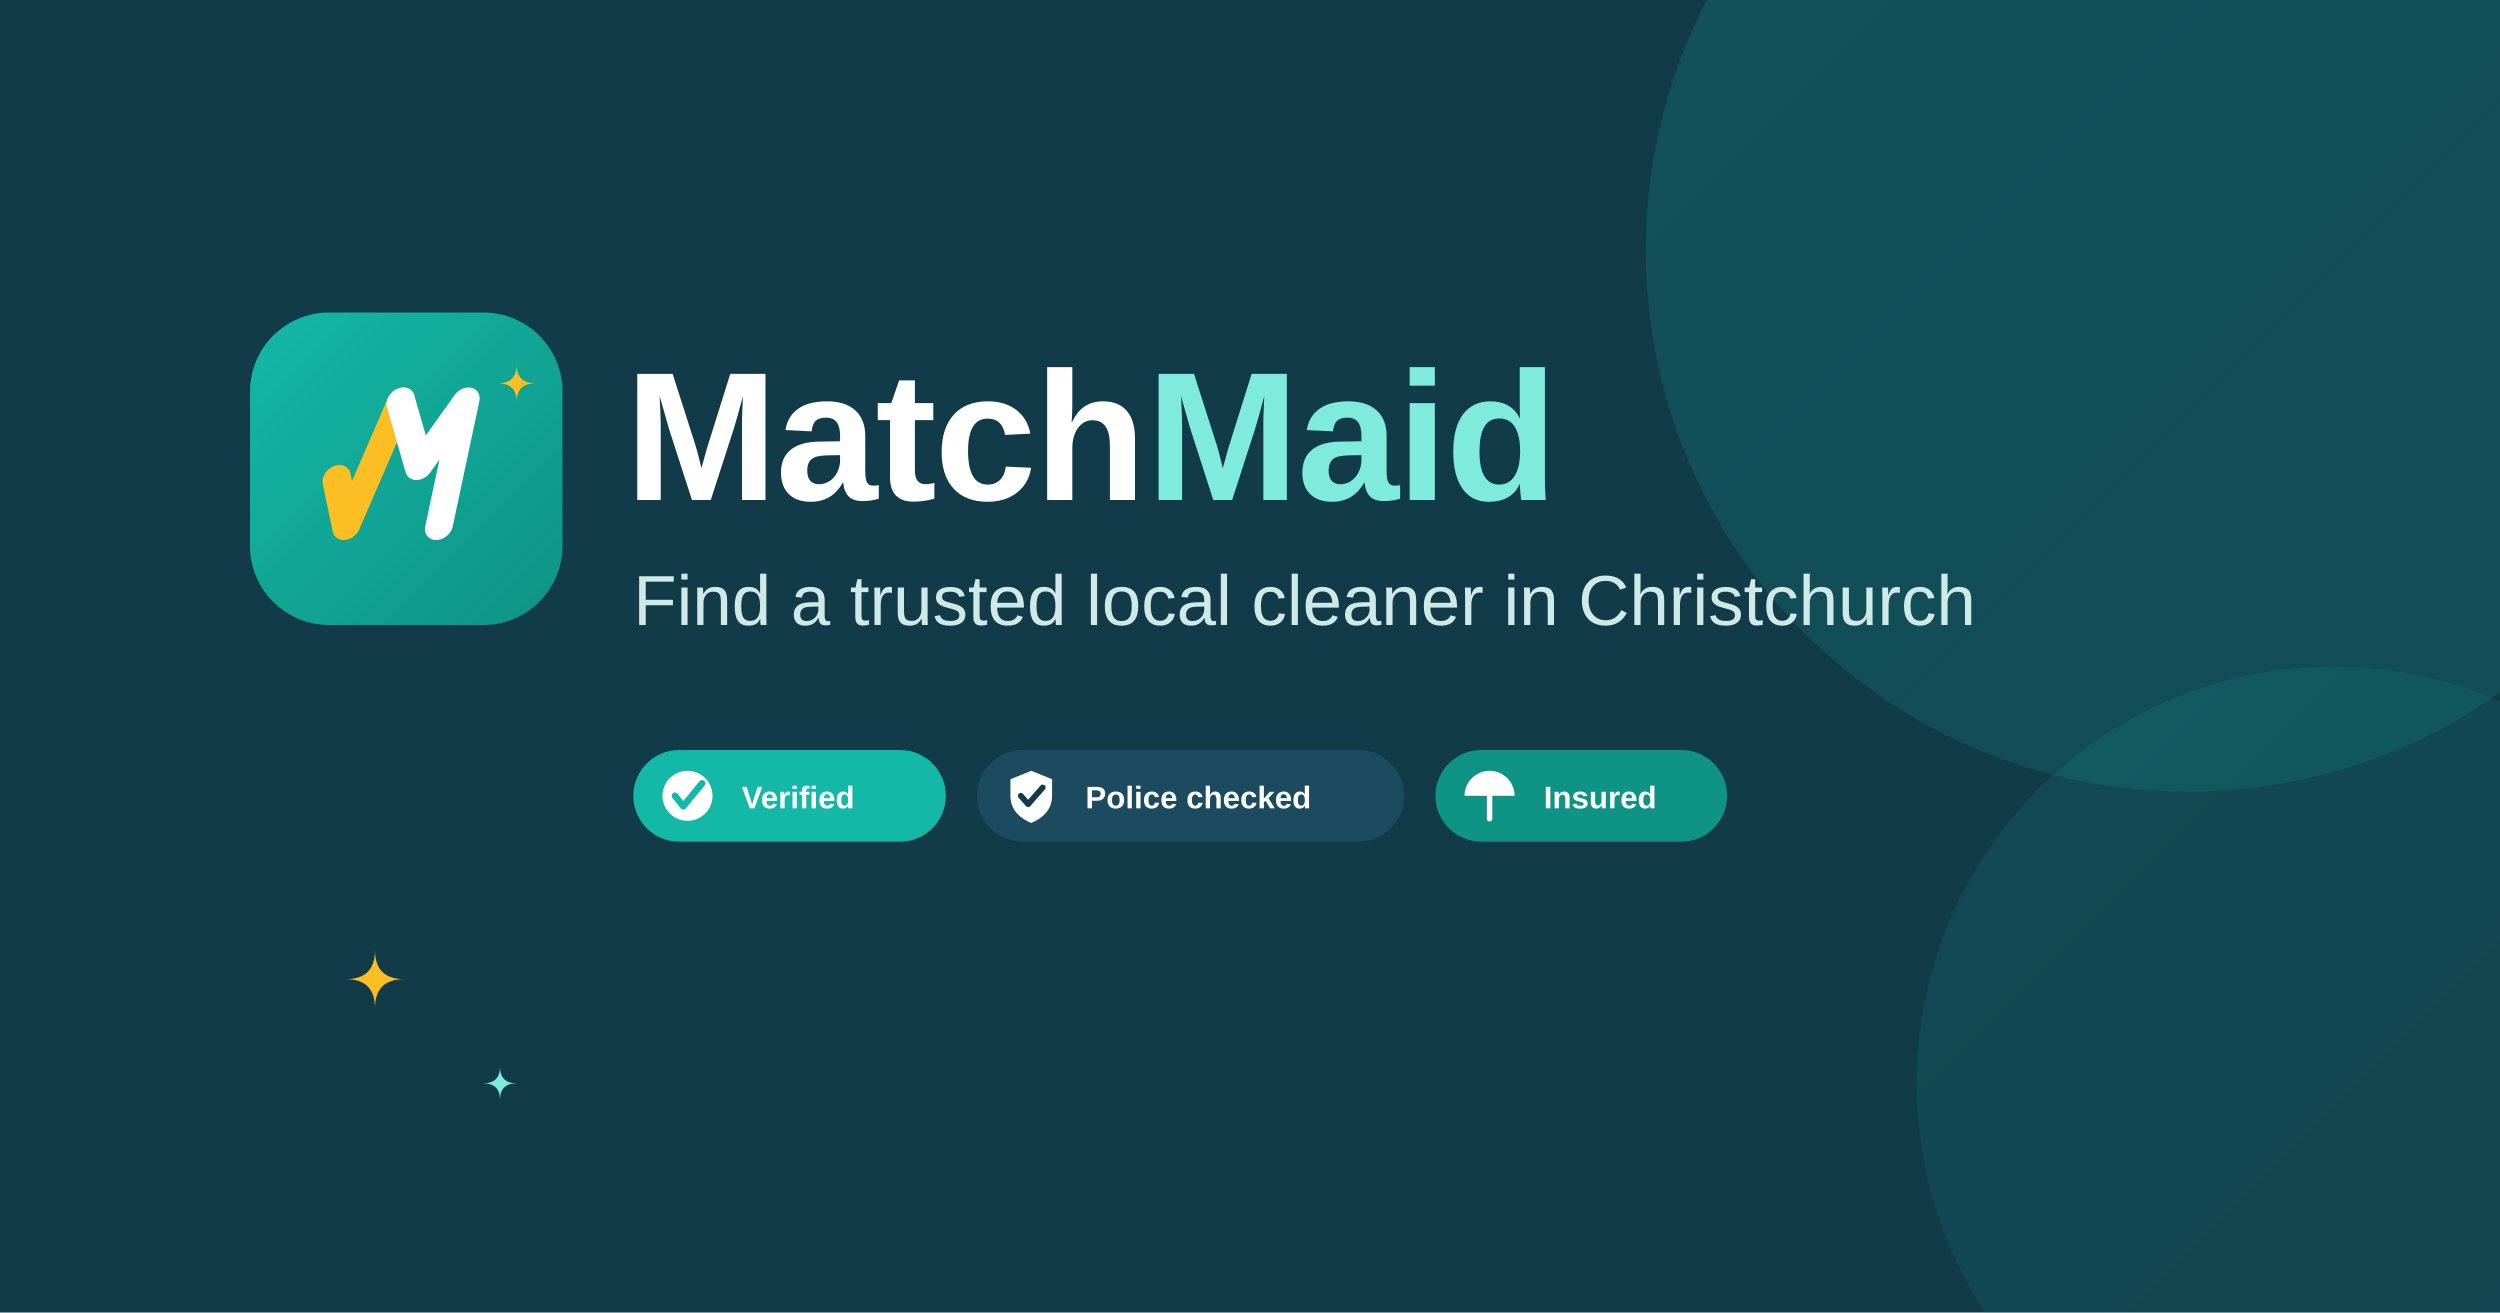
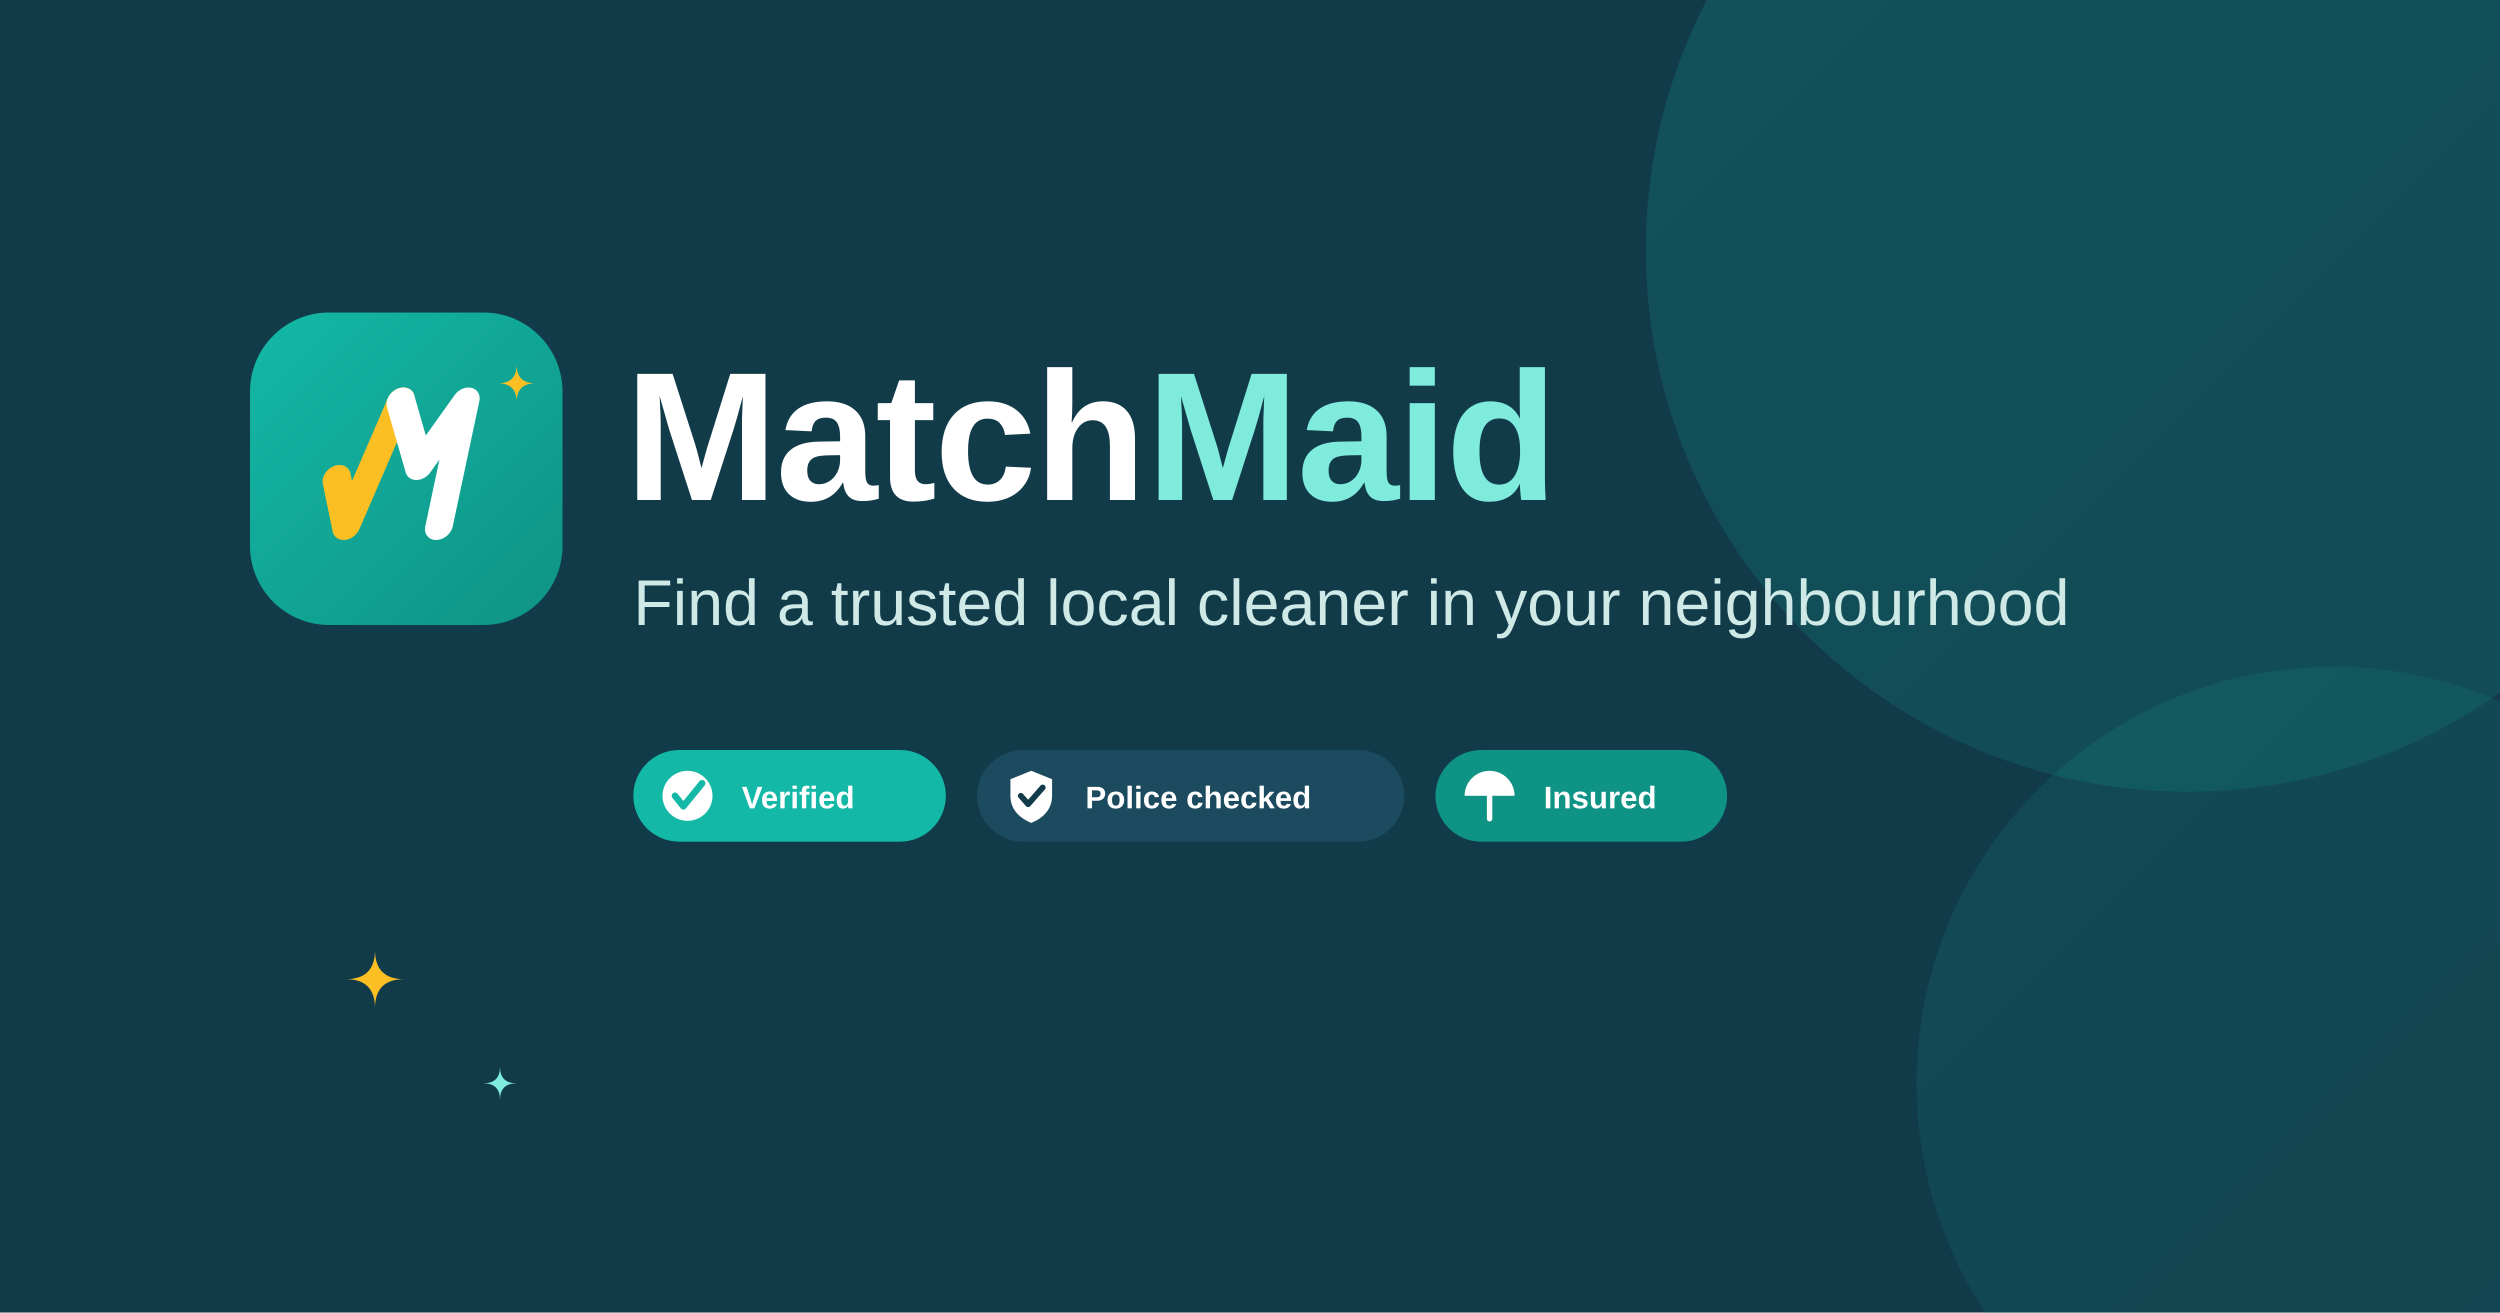
<svg xmlns="http://www.w3.org/2000/svg" viewBox="0 0 1200 630">
  <defs>
    <linearGradient id="og1" x1="0" y1="0" x2="1" y2="1">
      <stop offset="0" stop-color="#14B8A6" />
      <stop offset="1" stop-color="#0E9384" />
    </linearGradient>
  </defs>
  <rect width="1200" height="630" fill="#123B4A" />
  <circle cx="1050" cy="120" r="260" fill="url(#og1)" opacity="0.18" />
  <circle cx="1120" cy="520" r="200" fill="url(#og1)" opacity="0.12" />
  <g transform="translate(120,150)">
    <rect width="150" height="150" rx="38" fill="url(#og1)" />
    <g transform="translate(15,15)">
      <g transform="translate(60.0,60.0) skewX(-12) translate(-60.0,-60.0)">
        <path d="M 27.6 64.8 L 37.2 87.6 L 50.4 27.6" fill="none" stroke="#FBBF24" stroke-width="13.2" stroke-linecap="round" stroke-linejoin="round" />
        <path d="M 50.4 27.6 L 66.0 58.8 L 81.6 27.6 L 81.6 87.6" fill="none" stroke="#fff" stroke-width="13.2" stroke-linecap="round" stroke-linejoin="round" />
      </g>
    </g>
    <path d="M 128 25 Q 128 34 137 34 Q 128 34 128 43 Q 128 34 119 34 Q 128 34 128 25 Z" fill="#FBBF24" opacity="1" />
  </g>
  <text x="300" y="240" font-family="'Poppins','Segoe UI',system-ui,Arial,sans-serif" font-size="88" font-weight="700" letter-spacing="-1" fill="#fff">Match<tspan fill="#7FEBDD"> Maid</tspan>
  </text>
-   <text x="304" y="300" font-family="'Poppins','Segoe UI',system-ui,Arial,sans-serif" font-size="34" fill="#CFE9E6">Find a trusted local cleaner in Christchurch</text>
+   <text x="304" y="300" font-family="'Poppins','Segoe UI',system-ui,Arial,sans-serif" font-size="31" fill="#CFE9E6">Find a trusted local cleaner in your neighbourhood</text>
  <g transform="translate(304,360)">
    <g transform="translate(0,0)">
      <rect width="150" height="44" rx="22" fill="#14B8A6" />
      <circle cx="26" cy="22" r="12" fill="#fff" />
      <path d="M20 22 L24 27 L33 16" fill="none" stroke="#14B8A6" stroke-width="3.2" stroke-linecap="round" stroke-linejoin="round" />
      <text x="52" y="28" font-family="'Poppins','Segoe UI',system-ui,Arial,sans-serif" font-size="15" font-weight="600" fill="#fff">Verified</text>
    </g>
    <g transform="translate(165,0)">
      <rect width="205" height="44" rx="22" fill="#1c4a5e" />
      <path d="M26 10 l10 4 v8 c0 7 -5 11 -10 13 c-5 -2 -10 -6 -10 -13 v-8 z" fill="#fff" />
      <path d="M21 22 l3.5 4 l7 -8" fill="none" stroke="#123B4A" stroke-width="2.8" stroke-linecap="round" stroke-linejoin="round" />
      <text x="52" y="28" font-family="'Poppins','Segoe UI',system-ui,Arial,sans-serif" font-size="15" font-weight="600" fill="#fff">Police checked</text>
    </g>
    <g transform="translate(385,0)">
      <rect width="140" height="44" rx="22" fill="#0E9384" />
      <path d="M26 10 a12 12 0 0 1 12 12 h-24 a12 12 0 0 1 12-12 z" fill="#fff" />
      <line x1="26" y1="22" x2="26" y2="33" stroke="#fff" stroke-width="2.6" stroke-linecap="round" />
      <text x="52" y="28" font-family="'Poppins','Segoe UI',system-ui,Arial,sans-serif" font-size="15" font-weight="600" fill="#fff">Insured</text>
    </g>
  </g>
  <path d="M 180 456 Q 180 470 194 470 Q 180 470 180 484 Q 180 470 166 470 Q 180 470 180 456 Z" fill="#FBBF24" opacity="1" />
  <path d="M 240 512 Q 240 520 248 520 Q 240 520 240 528 Q 240 520 232 520 Q 240 520 240 512 Z" fill="#7FEBDD" opacity="1" />
</svg>
